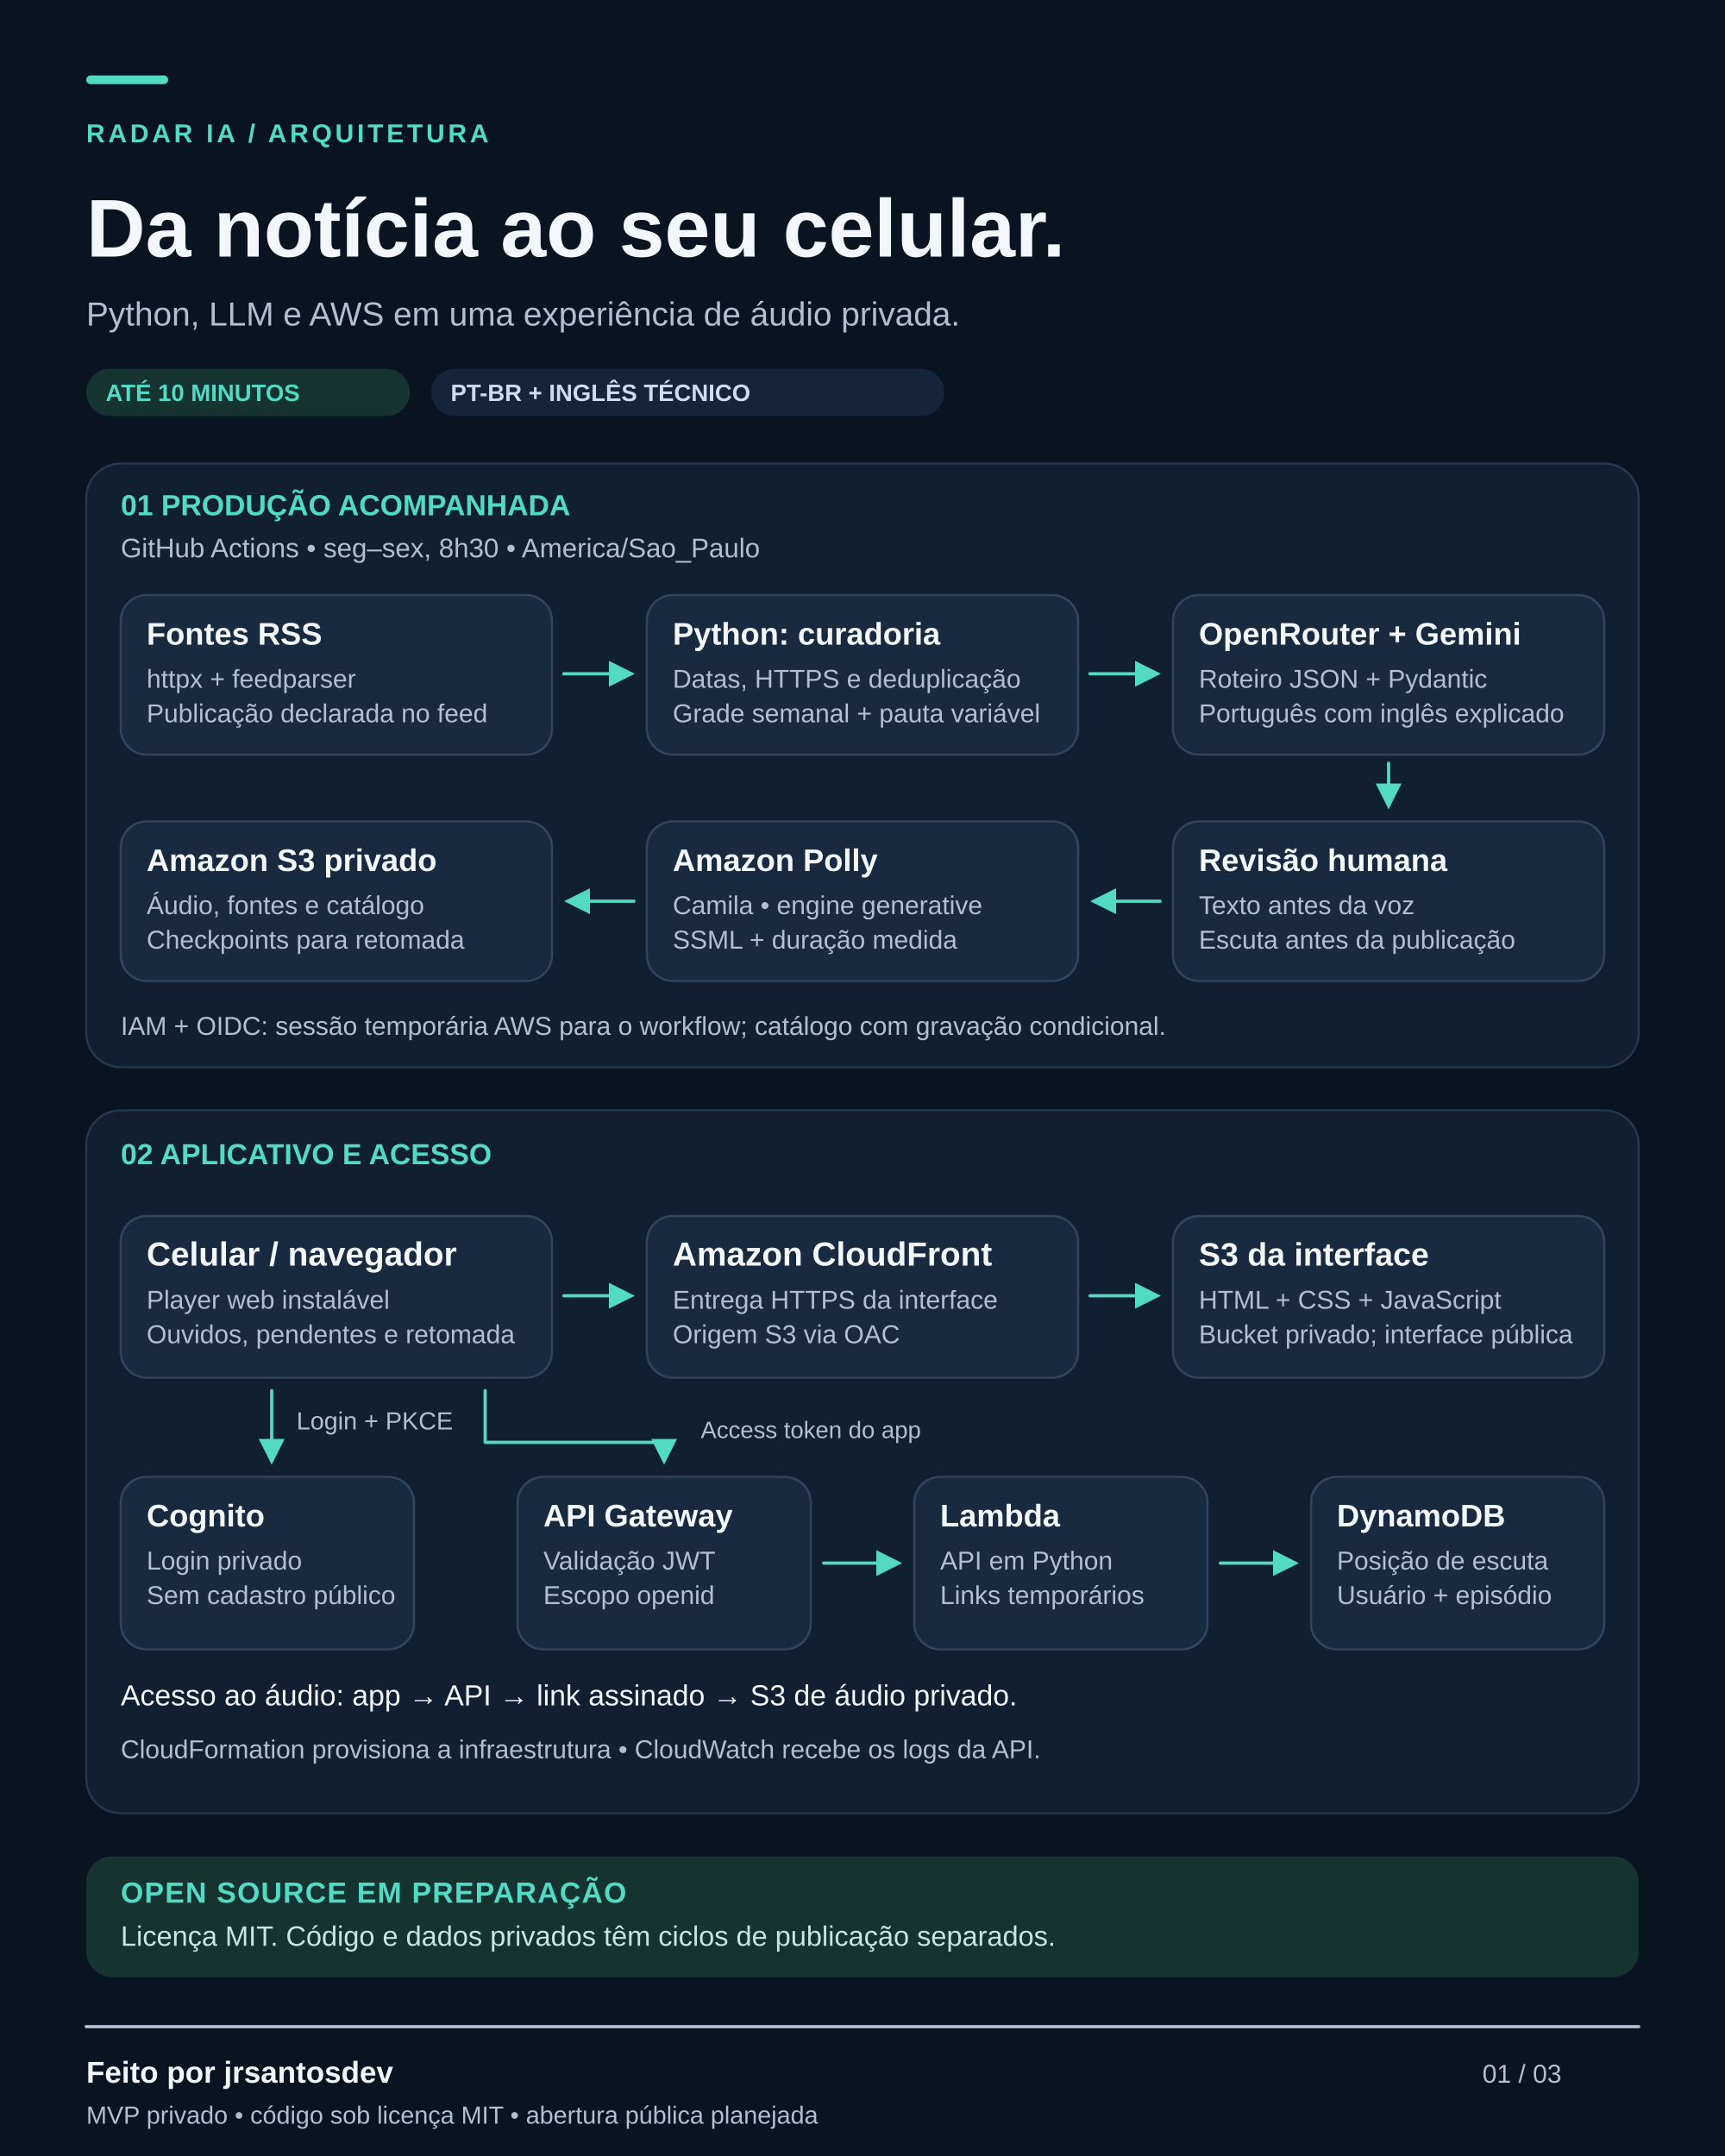
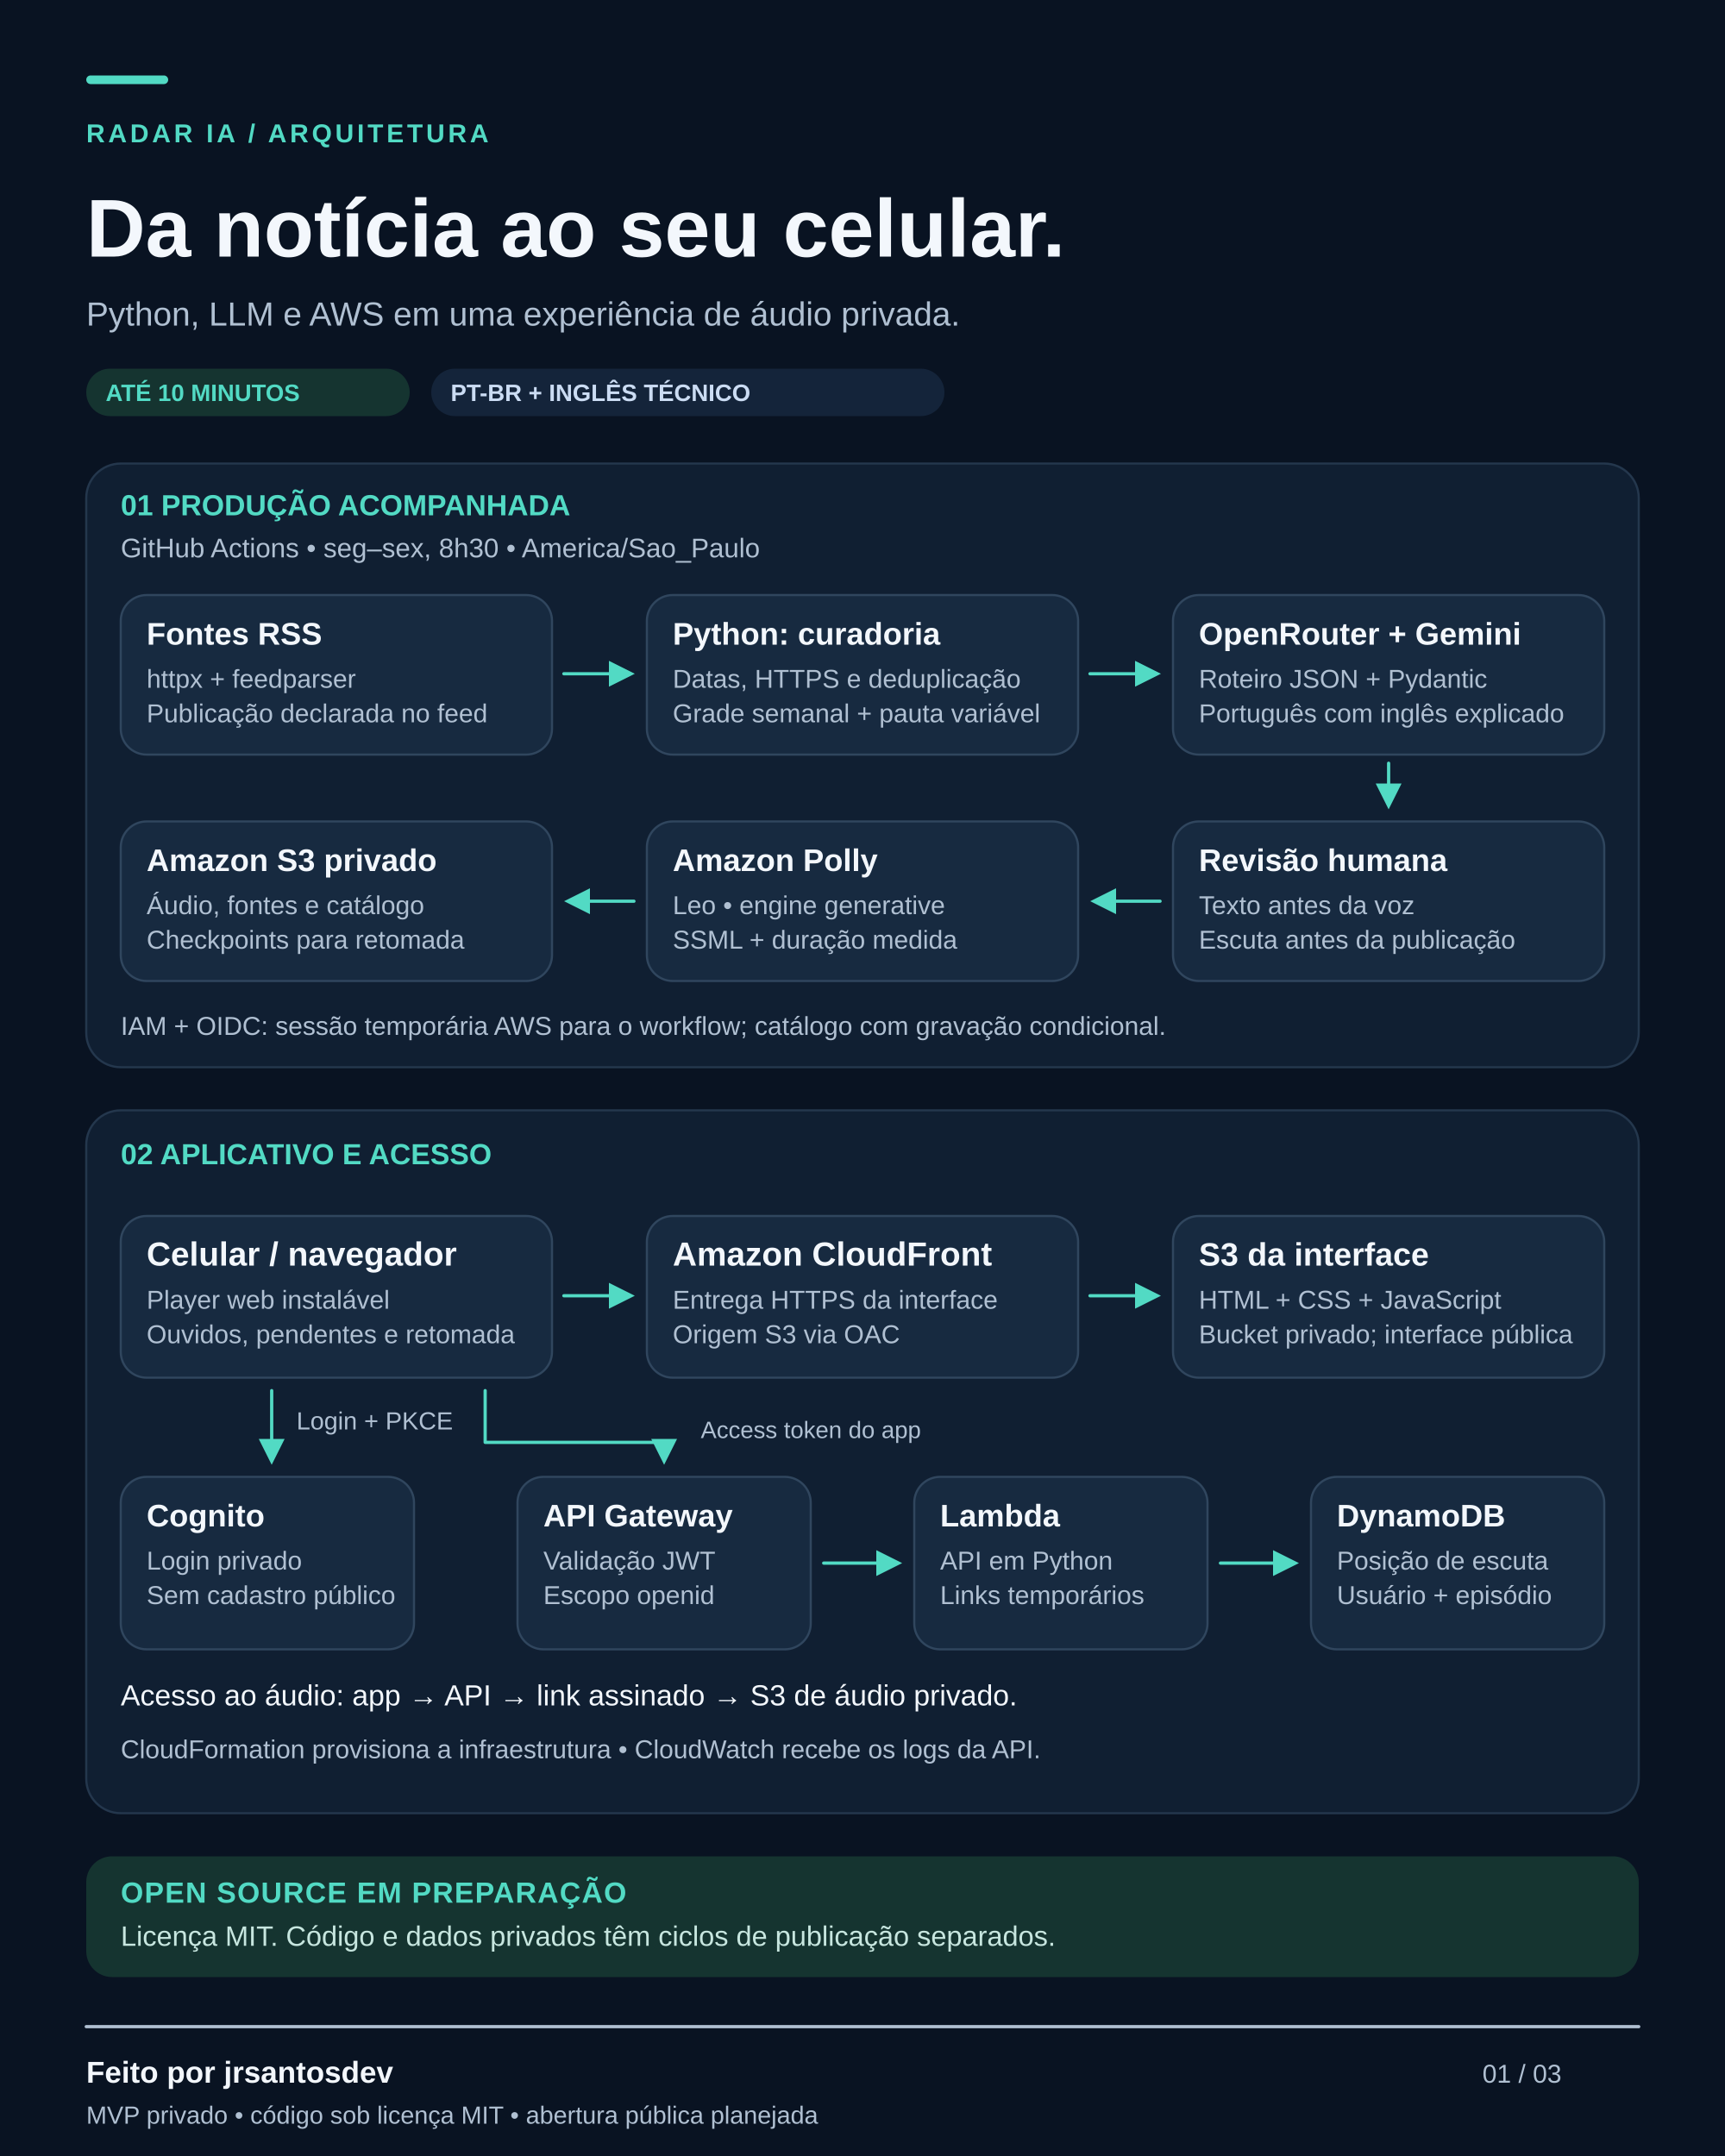
<svg xmlns="http://www.w3.org/2000/svg" width="1600" height="2000" viewBox="0 0 1600 2000" role="img">
  <defs>
    <marker id="arrow" viewBox="0 0 10 10" refX="8" refY="5" markerWidth="8" markerHeight="8" orient="auto-start-reverse">
      <path d="M 0 0 L 10 5 L 0 10 z" fill="#52DAC4" />
    </marker>
  </defs>
  <rect width="1600" height="2000" fill="#091322" />
  <g font-family="Segoe UI, Arial, sans-serif">
    <rect x="80" y="70" width="76" height="8" rx="4" fill="#52DAC4" stroke="none" stroke-width="2" />
    <text x="80" y="132" fill="#52DAC4" font-size="24" font-weight="700" letter-spacing="3">RADAR IA  /  ARQUITETURA</text>
    <text x="80" y="238" fill="#F3F7FC" font-size="76" font-weight="700" letter-spacing="0">Da notícia ao seu celular.</text>
    <text x="80" y="302" fill="#B0C0D2" font-size="31" font-weight="400" letter-spacing="0">Python, LLM e AWS em uma experiência de áudio privada.</text>
    <rect x="80" y="342" width="300" height="44" rx="22" fill="#153430" stroke="none" stroke-width="2" />
    <text x="98" y="372" fill="#52DAC4" font-size="22" font-weight="600" letter-spacing="0">ATÉ 10 MINUTOS</text>
    <rect x="400" y="342" width="476" height="44" rx="22" fill="#14243A" stroke="none" stroke-width="2" />
    <text x="418" y="372" fill="#CBDCF3" font-size="22" font-weight="600" letter-spacing="0">PT-BR + INGLÊS TÉCNICO</text>
    <rect x="80" y="430" width="1440" height="560" rx="32" fill="#101F32" stroke="#24374D" stroke-width="2" />
    <text x="112" y="478" fill="#52DAC4" font-size="27" font-weight="700" letter-spacing="0">01  PRODUÇÃO ACOMPANHADA</text>
    <text x="112" y="517" fill="#B0C0D2" font-size="25" font-weight="400" letter-spacing="0">GitHub Actions • seg–sex, 8h30 • America/Sao_Paulo</text>
    <rect x="112" y="552" width="400" height="148" rx="24" fill="#172A40" stroke="#30465E" stroke-width="2" />
    <text x="136" y="598" fill="#F3F7FC" font-size="29" font-weight="650" letter-spacing="0">Fontes RSS</text>
    <text x="136" y="638" fill="#B0C0D2" font-size="24" font-weight="400" letter-spacing="0">httpx + feedparser</text>
    <text x="136" y="670" fill="#B0C0D2" font-size="24" font-weight="400" letter-spacing="0">Publicação declarada no feed</text>
    <rect x="600" y="552" width="400" height="148" rx="24" fill="#172A40" stroke="#30465E" stroke-width="2" />
    <text x="624" y="598" fill="#F3F7FC" font-size="29" font-weight="650" letter-spacing="0">Python: curadoria</text>
    <text x="624" y="638" fill="#B0C0D2" font-size="24" font-weight="400" letter-spacing="0">Datas, HTTPS e deduplicação</text>
    <text x="624" y="670" fill="#B0C0D2" font-size="24" font-weight="400" letter-spacing="0">Grade semanal + pauta variável</text>
    <rect x="1088" y="552" width="400" height="148" rx="24" fill="#172A40" stroke="#30465E" stroke-width="2" />
    <text x="1112" y="598" fill="#F3F7FC" font-size="29" font-weight="650" letter-spacing="0">OpenRouter + Gemini</text>
    <text x="1112" y="638" fill="#B0C0D2" font-size="24" font-weight="400" letter-spacing="0">Roteiro JSON + Pydantic</text>
    <text x="1112" y="670" fill="#B0C0D2" font-size="24" font-weight="400" letter-spacing="0">Português com inglês explicado</text>
    <rect x="1088" y="762" width="400" height="148" rx="24" fill="#172A40" stroke="#30465E" stroke-width="2" />
    <text x="1112" y="808" fill="#F3F7FC" font-size="29" font-weight="650" letter-spacing="0">Revisão humana</text>
    <text x="1112" y="848" fill="#B0C0D2" font-size="24" font-weight="400" letter-spacing="0">Texto antes da voz</text>
    <text x="1112" y="880" fill="#B0C0D2" font-size="24" font-weight="400" letter-spacing="0">Escuta antes da publicação</text>
    <rect x="600" y="762" width="400" height="148" rx="24" fill="#172A40" stroke="#30465E" stroke-width="2" />
    <text x="624" y="808" fill="#F3F7FC" font-size="29" font-weight="650" letter-spacing="0">Amazon Polly</text>
-     <text x="624" y="848" fill="#B0C0D2" font-size="24" font-weight="400" letter-spacing="0">Camila • engine generative</text>
+     <text x="624" y="848" fill="#B0C0D2" font-size="24" font-weight="400" letter-spacing="0">Leo • engine generative</text>
    <text x="624" y="880" fill="#B0C0D2" font-size="24" font-weight="400" letter-spacing="0">SSML + duração medida</text>
    <rect x="112" y="762" width="400" height="148" rx="24" fill="#172A40" stroke="#30465E" stroke-width="2" />
    <text x="136" y="808" fill="#F3F7FC" font-size="29" font-weight="650" letter-spacing="0">Amazon S3 privado</text>
    <text x="136" y="848" fill="#B0C0D2" font-size="24" font-weight="400" letter-spacing="0">Áudio, fontes e catálogo</text>
    <text x="136" y="880" fill="#B0C0D2" font-size="24" font-weight="400" letter-spacing="0">Checkpoints para retomada</text>
    <path d="M 523 625 H 584" fill="none" stroke="#52DAC4" stroke-width="3" stroke-linecap="round" stroke-linejoin="round" marker-end="url(#arrow)" />
    <path d="M 1011 625 H 1072" fill="none" stroke="#52DAC4" stroke-width="3" stroke-linecap="round" stroke-linejoin="round" marker-end="url(#arrow)" />
    <path d="M 1288 708 V 746" fill="none" stroke="#52DAC4" stroke-width="3" stroke-linecap="round" stroke-linejoin="round" marker-end="url(#arrow)" />
    <path d="M 1076 836 H 1016" fill="none" stroke="#52DAC4" stroke-width="3" stroke-linecap="round" stroke-linejoin="round" marker-end="url(#arrow)" />
    <path d="M 588 836 H 528" fill="none" stroke="#52DAC4" stroke-width="3" stroke-linecap="round" stroke-linejoin="round" marker-end="url(#arrow)" />
    <text x="112" y="960" fill="#B0C0D2" font-size="24" font-weight="400" letter-spacing="0">IAM + OIDC: sessão temporária AWS para o workflow; catálogo com gravação condicional.</text>
    <rect x="80" y="1030" width="1440" height="652" rx="32" fill="#101F32" stroke="#24374D" stroke-width="2" />
    <text x="112" y="1080" fill="#52DAC4" font-size="27" font-weight="700" letter-spacing="0">02  APLICATIVO E ACESSO</text>
    <rect x="112" y="1128" width="400" height="150" rx="24" fill="#172A40" stroke="#30465E" stroke-width="2" />
    <text x="136" y="1174" fill="#F3F7FC" font-size="31" font-weight="650" letter-spacing="0">Celular / navegador</text>
    <text x="136" y="1214" fill="#B0C0D2" font-size="24" font-weight="400" letter-spacing="0">Player web instalável</text>
    <text x="136" y="1246" fill="#B0C0D2" font-size="24" font-weight="400" letter-spacing="0">Ouvidos, pendentes e retomada</text>
    <rect x="600" y="1128" width="400" height="150" rx="24" fill="#172A40" stroke="#30465E" stroke-width="2" />
    <text x="624" y="1174" fill="#F3F7FC" font-size="31" font-weight="650" letter-spacing="0">Amazon CloudFront</text>
    <text x="624" y="1214" fill="#B0C0D2" font-size="24" font-weight="400" letter-spacing="0">Entrega HTTPS da interface</text>
    <text x="624" y="1246" fill="#B0C0D2" font-size="24" font-weight="400" letter-spacing="0">Origem S3 via OAC</text>
    <rect x="1088" y="1128" width="400" height="150" rx="24" fill="#172A40" stroke="#30465E" stroke-width="2" />
    <text x="1112" y="1174" fill="#F3F7FC" font-size="30" font-weight="650" letter-spacing="0">S3 da interface</text>
    <text x="1112" y="1214" fill="#B0C0D2" font-size="24" font-weight="400" letter-spacing="0">HTML + CSS + JavaScript</text>
    <text x="1112" y="1246" fill="#B0C0D2" font-size="24" font-weight="400" letter-spacing="0">Bucket privado; interface pública</text>
    <path d="M 523 1202 H 584" fill="none" stroke="#52DAC4" stroke-width="3" stroke-linecap="round" stroke-linejoin="round" marker-end="url(#arrow)" />
    <path d="M 1011 1202 H 1072" fill="none" stroke="#52DAC4" stroke-width="3" stroke-linecap="round" stroke-linejoin="round" marker-end="url(#arrow)" />
    <path d="M 252 1290 V 1354" fill="none" stroke="#52DAC4" stroke-width="3" stroke-linecap="round" stroke-linejoin="round" marker-end="url(#arrow)" />
    <text x="275" y="1326" fill="#B0C0D2" font-size="23" font-weight="400" letter-spacing="0">Login + PKCE</text>
    <path d="M 450 1290 V 1338 H 616 V 1354" fill="none" stroke="#52DAC4" stroke-width="3" stroke-linecap="round" stroke-linejoin="round" marker-end="url(#arrow)" />
    <text x="650" y="1334" fill="#B0C0D2" font-size="22" font-weight="400" letter-spacing="0">Access token do app</text>
    <rect x="112" y="1370" width="272" height="160" rx="24" fill="#172A40" stroke="#30465E" stroke-width="2" />
    <text x="136" y="1416" fill="#F3F7FC" font-size="29" font-weight="650" letter-spacing="0">Cognito</text>
    <text x="136" y="1456" fill="#B0C0D2" font-size="24" font-weight="400" letter-spacing="0">Login privado</text>
    <text x="136" y="1488" fill="#B0C0D2" font-size="24" font-weight="400" letter-spacing="0">Sem cadastro público</text>
    <rect x="480" y="1370" width="272" height="160" rx="24" fill="#172A40" stroke="#30465E" stroke-width="2" />
    <text x="504" y="1416" fill="#F3F7FC" font-size="29" font-weight="650" letter-spacing="0">API Gateway</text>
    <text x="504" y="1456" fill="#B0C0D2" font-size="24" font-weight="400" letter-spacing="0">Validação JWT</text>
    <text x="504" y="1488" fill="#B0C0D2" font-size="24" font-weight="400" letter-spacing="0">Escopo openid</text>
    <rect x="848" y="1370" width="272" height="160" rx="24" fill="#172A40" stroke="#30465E" stroke-width="2" />
    <text x="872" y="1416" fill="#F3F7FC" font-size="29" font-weight="650" letter-spacing="0">Lambda</text>
    <text x="872" y="1456" fill="#B0C0D2" font-size="24" font-weight="400" letter-spacing="0">API em Python</text>
    <text x="872" y="1488" fill="#B0C0D2" font-size="24" font-weight="400" letter-spacing="0">Links temporários</text>
    <rect x="1216" y="1370" width="272" height="160" rx="24" fill="#172A40" stroke="#30465E" stroke-width="2" />
    <text x="1240" y="1416" fill="#F3F7FC" font-size="29" font-weight="650" letter-spacing="0">DynamoDB</text>
    <text x="1240" y="1456" fill="#B0C0D2" font-size="24" font-weight="400" letter-spacing="0">Posição de escuta</text>
    <text x="1240" y="1488" fill="#B0C0D2" font-size="24" font-weight="400" letter-spacing="0">Usuário + episódio</text>
    <path d="M 764 1450 H 832" fill="none" stroke="#52DAC4" stroke-width="3" stroke-linecap="round" stroke-linejoin="round" marker-end="url(#arrow)" />
    <path d="M 1132 1450 H 1200" fill="none" stroke="#52DAC4" stroke-width="3" stroke-linecap="round" stroke-linejoin="round" marker-end="url(#arrow)" />
    <text x="112" y="1582" fill="#F3F7FC" font-size="27" font-weight="400" letter-spacing="0">Acesso ao áudio: app → API → link assinado → S3 de áudio privado.</text>
    <text x="112" y="1631" fill="#B0C0D2" font-size="24" font-weight="400" letter-spacing="0">CloudFormation provisiona a infraestrutura • CloudWatch recebe os logs da API.</text>
    <rect x="80" y="1722" width="1440" height="112" rx="24" fill="#153430" stroke="none" stroke-width="2" />
    <text x="112" y="1765" fill="#52DAC4" font-size="27" font-weight="700" letter-spacing="1">OPEN SOURCE EM PREPARAÇÃO</text>
    <text x="112" y="1805" fill="#C7E6DF" font-size="26" font-weight="400" letter-spacing="0">Licença MIT. Código e dados privados têm ciclos de publicação separados.</text>
    <path d="M 80 1880 H 1520" fill="none" stroke="#B0C0D2" stroke-width="3" stroke-linecap="round" stroke-linejoin="round" />
    <text x="80" y="1932" fill="#F3F7FC" font-size="28" font-weight="650" letter-spacing="0">Feito por jrsantosdev</text>
    <text x="80" y="1970" fill="#B0C0D2" font-size="23" font-weight="400" letter-spacing="0">MVP privado • código sob licença MIT • abertura pública planejada</text>
    <text x="1375" y="1932" fill="#B0C0D2" font-size="24" font-weight="400" letter-spacing="0">01 / 03</text>
  </g>
</svg>
